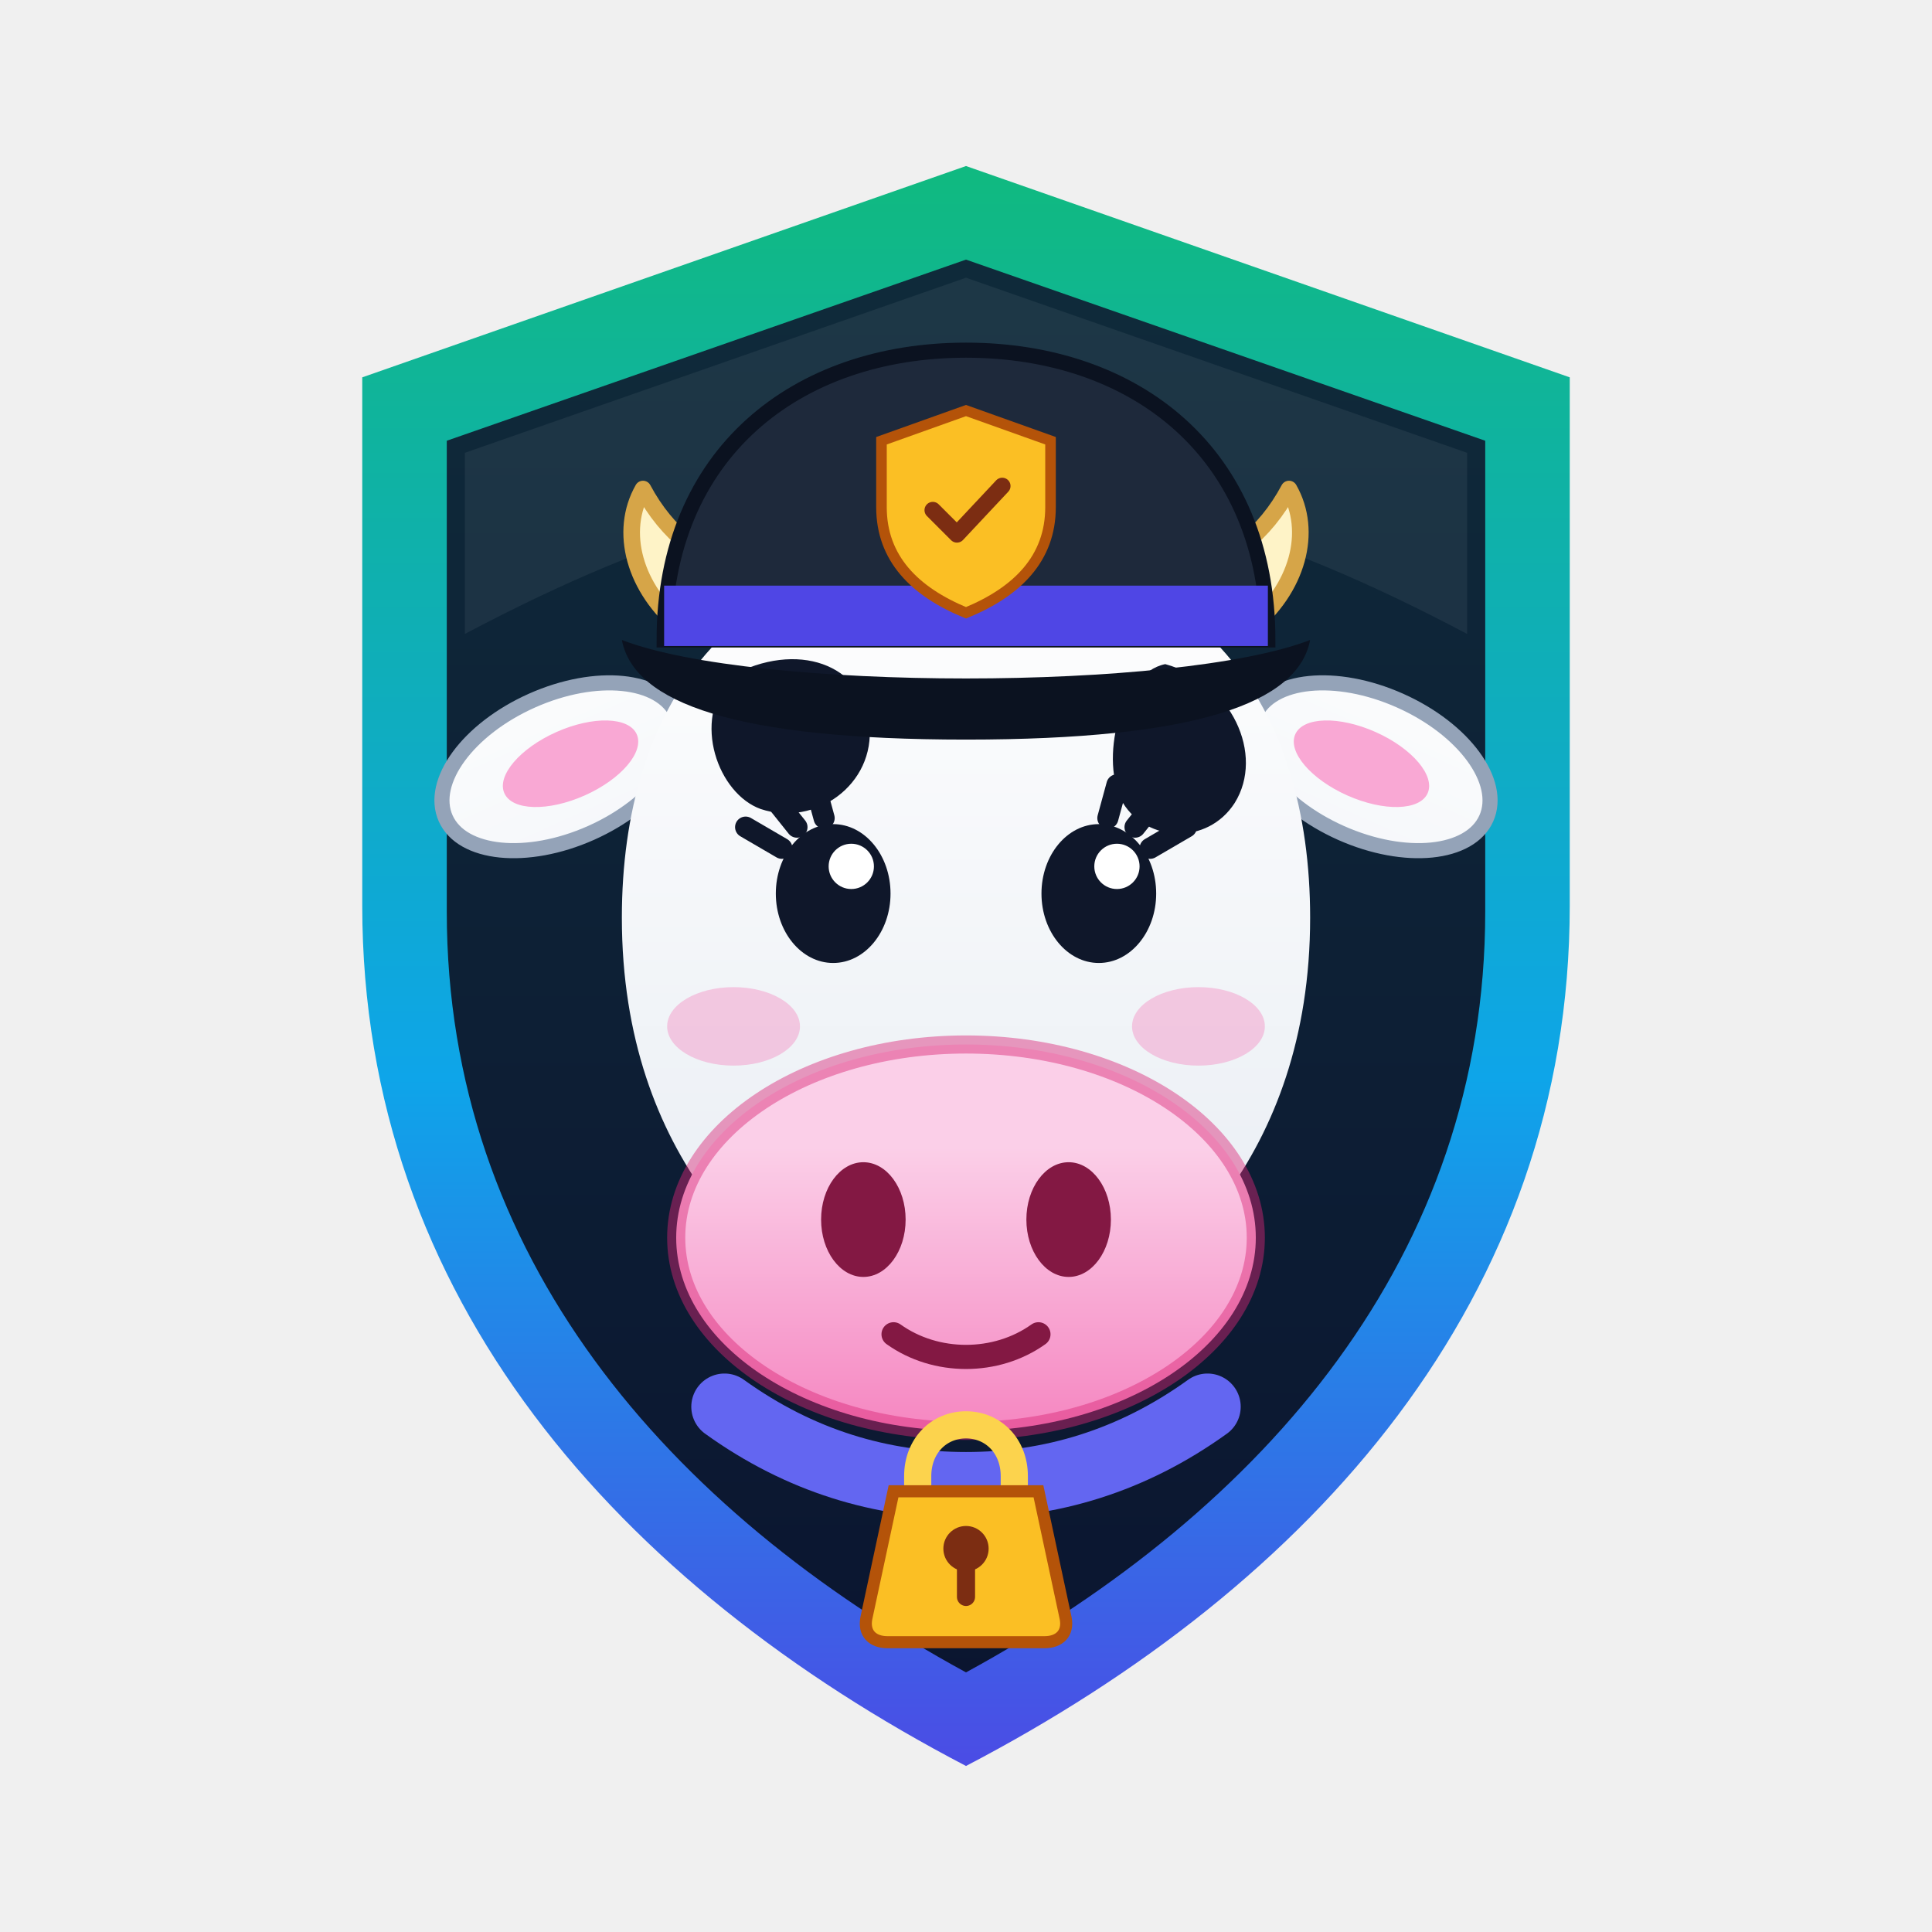
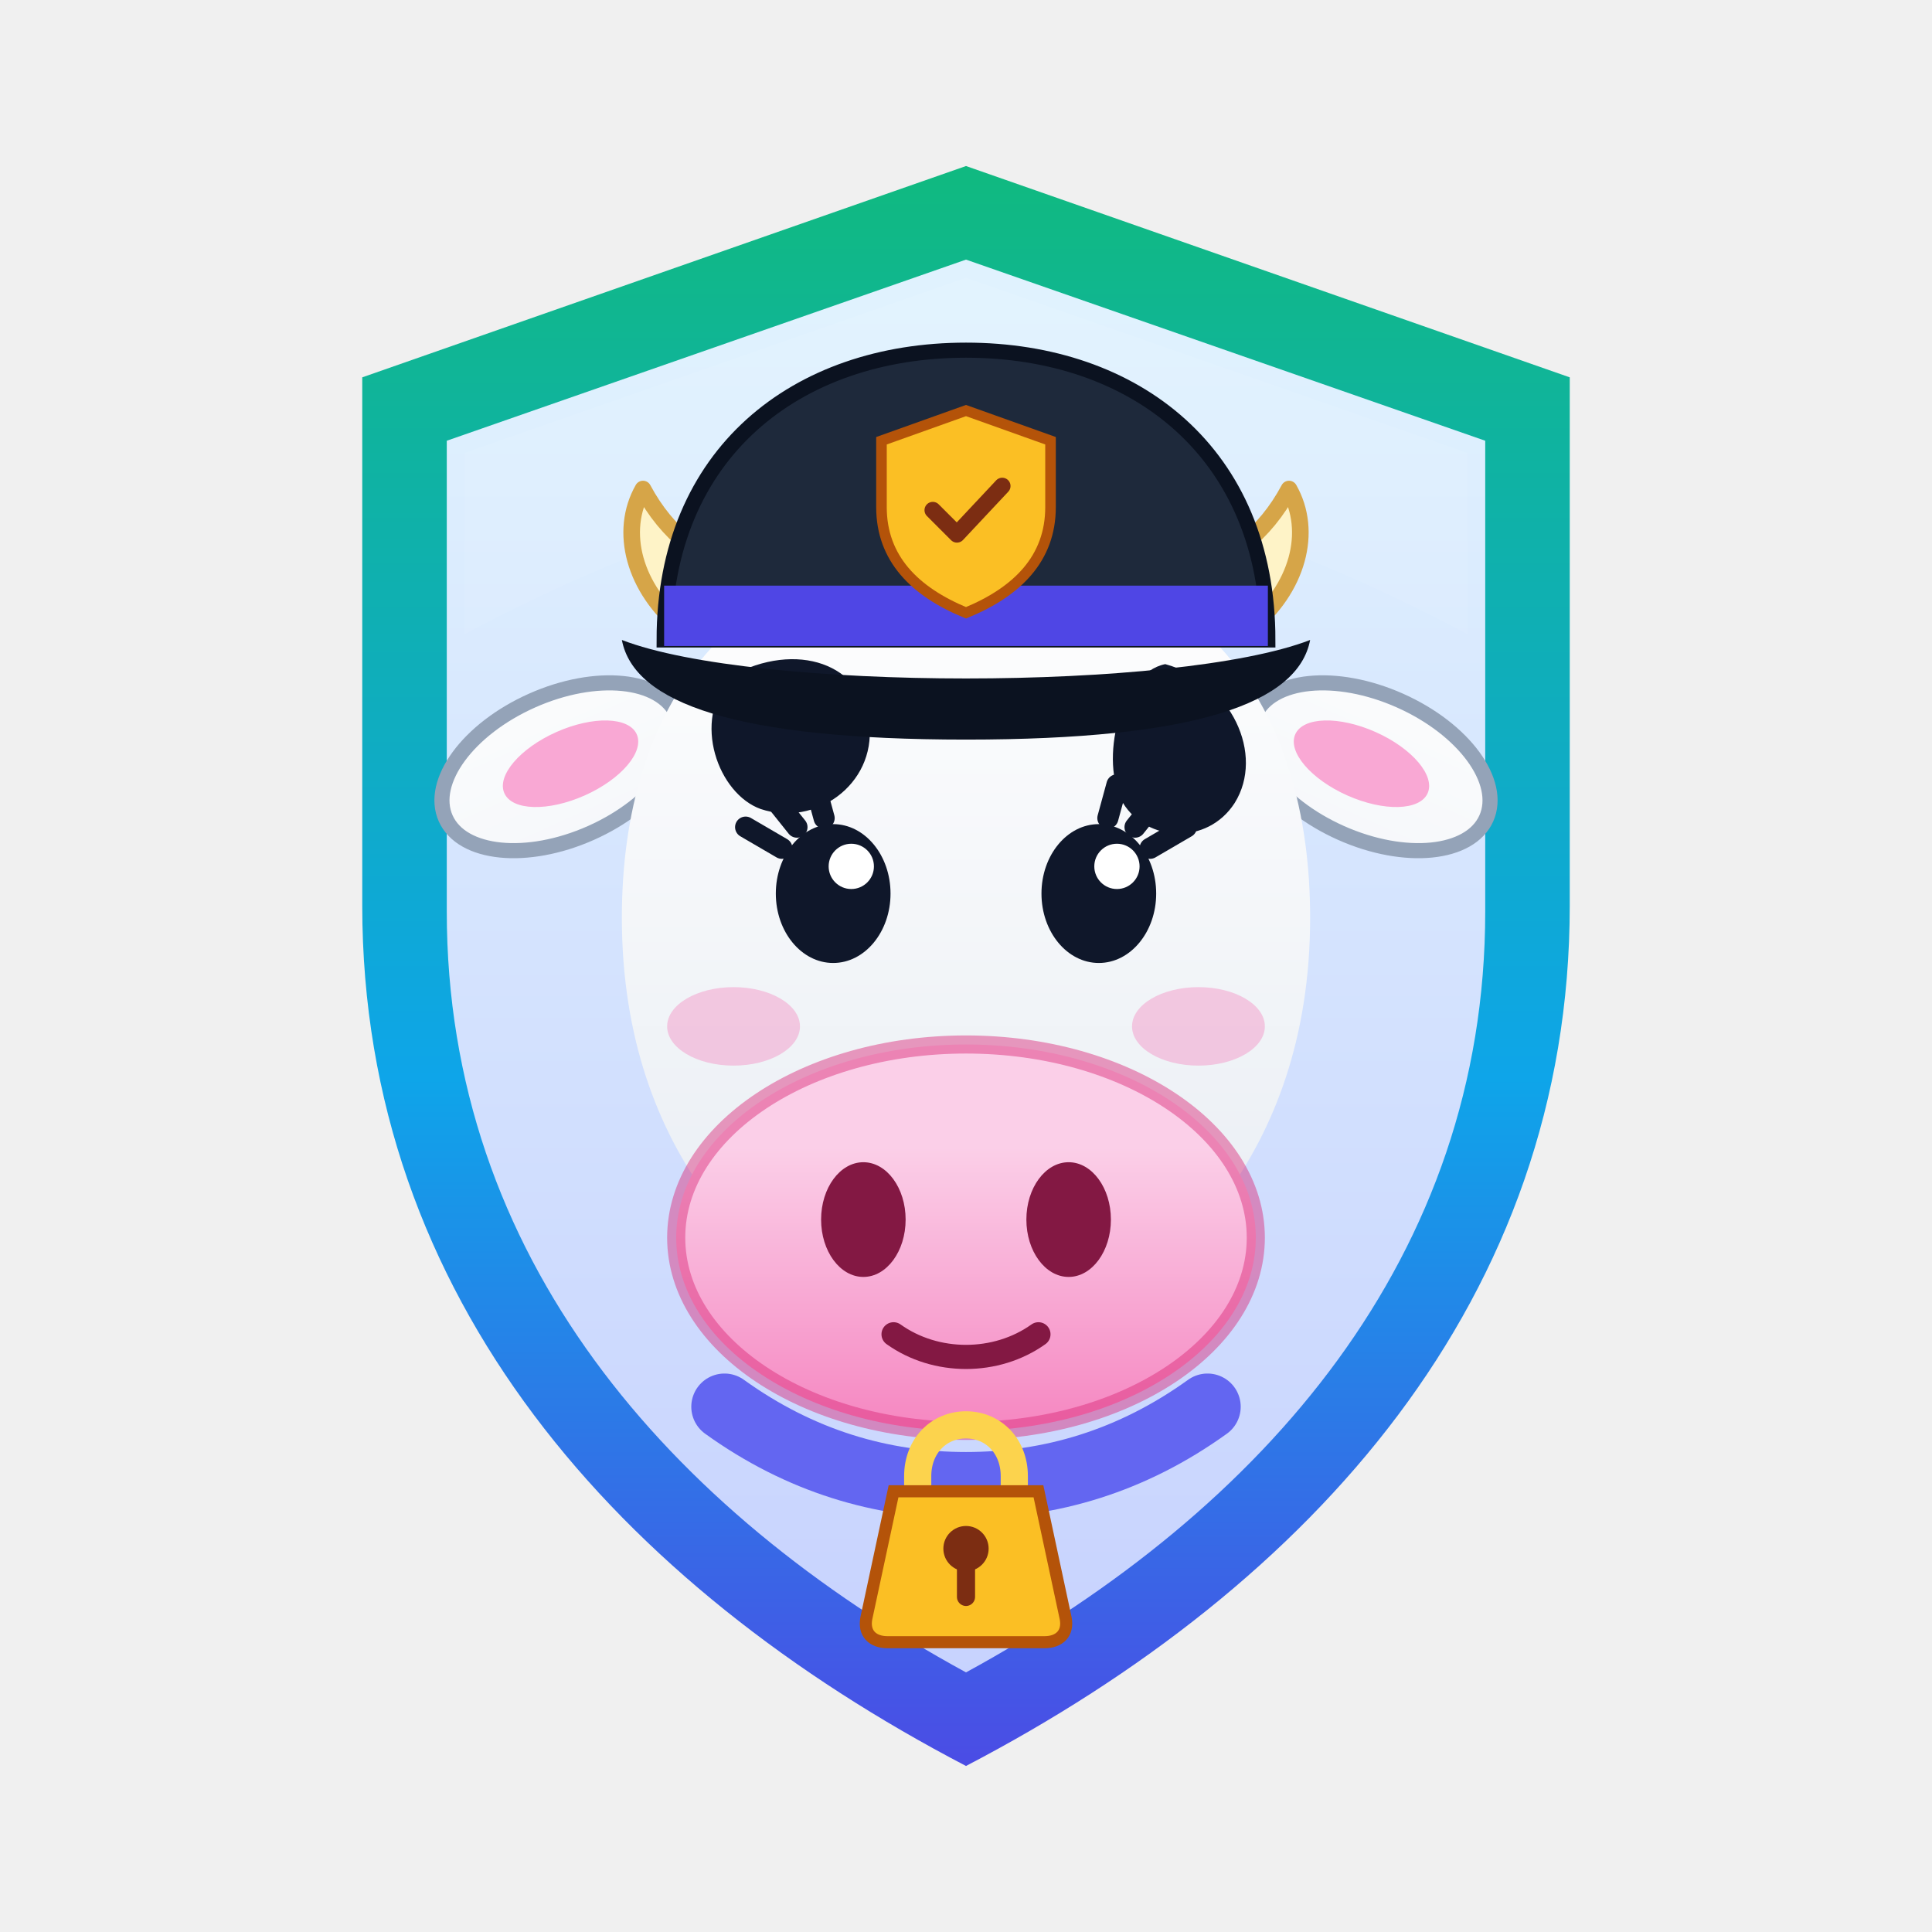
<svg xmlns="http://www.w3.org/2000/svg" viewBox="0 0 64 64" fill="none">
  <defs>
    <pattern id="check" width="2.4" height="2.4" patternUnits="userSpaceOnUse">
      <rect width="1.2" height="2.4" fill="#422006" />
      <rect width="2.4" height="1.2" fill="#422006" fill-opacity=".6" />
    </pattern>
    <linearGradient id="cowsecBg" x1="0" y1="0" x2="64" y2="64" gradientUnits="userSpaceOnUse">
      <stop offset="0%" stop-color="#0b1530" />
      <stop offset="100%" stop-color="#050a18" />
    </linearGradient>
    <linearGradient id="cowsecRim" x1="0" y1="0" x2="64" y2="64" gradientUnits="userSpaceOnUse">
      <stop offset="0%" stop-color="#34d399" stop-opacity="0.9" />
      <stop offset="50%" stop-color="#38bdf8" stop-opacity="0.5" />
      <stop offset="100%" stop-color="#818cf8" stop-opacity="0.85" />
    </linearGradient>
    <linearGradient id="cowsecShield" x1="32" y1="6" x2="32" y2="60" gradientUnits="userSpaceOnUse">
      <stop offset="0%" stop-color="#10b981" />
      <stop offset="55%" stop-color="#0ea5e9" />
      <stop offset="100%" stop-color="#4f46e5" />
    </linearGradient>
    <linearGradient id="cowsecShieldInner" x1="32" y1="10" x2="32" y2="56" gradientUnits="userSpaceOnUse">
-       <stop offset="0%" stop-color="#0f2a3a" />
-       <stop offset="100%" stop-color="#0b1530" />
+       <stop offset="0%" stop-color="#e0f2fe" />
+       <stop offset="100%" stop-color="#c7d2fe" />
    </linearGradient>
    <linearGradient id="cowsecHead" x1="32" y1="18" x2="32" y2="50" gradientUnits="userSpaceOnUse">
      <stop offset="0%" stop-color="#ffffff" />
      <stop offset="100%" stop-color="#e2e8f0" />
    </linearGradient>
    <linearGradient id="cowsecMuzzle" x1="32" y1="38" x2="32" y2="50" gradientUnits="userSpaceOnUse">
      <stop offset="0%" stop-color="#fbcfe8" />
      <stop offset="100%" stop-color="#f472b6" />
    </linearGradient>
  </defs>
  <path d="M32 5.5L52 12.5V30C52 43 43.5 52.5 32 58.5C20.5 52.5 12 43 12 30V12.5L32 5.5Z" fill="url(#cowsecShield)" />
  <path d="M32 8.6L49.2 14.6V30.2C49.2 41.6 41.9 50 32 55.4C22.1 50 14.8 41.6 14.8 30.2V14.6L32 8.6Z" fill="url(#cowsecShieldInner)" />
  <path d="M32 9.2L48.6 15V21C42 17.5 37 16.2 32 16.2C27 16.2 22 17.5 15.4 21V15L32 9.2Z" fill="#ffffff" fill-opacity="0.06" />
  <path d="M22.6 20.8C21 19.5 20.5 17.6 21.3 16.2C22.1 17.7 23.3 18.6 24.8 19.1Z" fill="#fef3c7" stroke="#d6a548" stroke-width="0.55" stroke-linejoin="round" />
  <path d="M41.4 20.8C43 19.5 43.5 17.6 42.7 16.2C41.9 17.7 40.7 18.6 39.2 19.1Z" fill="#fef3c7" stroke="#d6a548" stroke-width="0.55" stroke-linejoin="round" />
  <ellipse cx="18.6" cy="25.4" rx="4.2" ry="2.4" transform="rotate(-24 18.6 25.4)" fill="url(#cowsecHead)" stroke="#94a3b8" stroke-width="0.5" />
  <ellipse cx="18.9" cy="25.3" rx="2.4" ry="1.15" transform="rotate(-24 18.9 25.3)" fill="#f9a8d4" />
  <ellipse cx="45.4" cy="25.4" rx="4.2" ry="2.4" transform="rotate(24 45.4 25.4)" fill="url(#cowsecHead)" stroke="#94a3b8" stroke-width="0.5" />
  <ellipse cx="45.1" cy="25.3" rx="2.4" ry="1.15" transform="rotate(24 45.1 25.3)" fill="#f9a8d4" />
  <path d="M32 18.2C39.8 18.2 43.4 23.4 43.4 30.4C43.4 34.4 42.2 37.4 40.6 39.6L23.4 39.6C21.8 37.4 20.6 34.4 20.6 30.4C20.6 23.4 24.2 18.2 32 18.2Z" fill="url(#cowsecHead)" />
  <path d="M24.2 22.4C26.4 21.2 28.6 22 28.8 24C29 26 27 27.4 25.2 26.8C23.8 26.3 22.9 23.9 24.2 22.4Z" fill="#0f172a" />
  <path d="M38.6 22C40.8 22.6 41.9 25 40.9 26.6C40 28 38 27.9 37.2 26.6C36.4 25.2 37.1 22.3 38.6 22Z" fill="#0f172a" />
  <path d="M29.2 18.9C30.2 17.2 31.4 16.9 32.3 18.3C33.1 16.8 34.6 17.1 35.1 18.9C33.9 19.6 30.6 19.7 29.2 18.9Z" fill="#0f172a" />
  <ellipse cx="27.6" cy="29.6" rx="1.9" ry="2.3" fill="#0f172a" />
  <ellipse cx="36.4" cy="29.6" rx="1.9" ry="2.3" fill="#0f172a" />
  <circle cx="28.2" cy="28.7" r="0.75" fill="#ffffff" />
  <circle cx="37" cy="28.7" r="0.75" fill="#ffffff" />
  <g stroke="#0f172a" stroke-width="0.7" stroke-linecap="round">
    <path d="M25.9 28.1L24.7 27.4" />
    <path d="M26.4 27.4L25.6 26.4" />
    <path d="M27.3 27.1L27 26" />
    <path d="M38.1 28.1L39.3 27.4" />
    <path d="M37.6 27.4L38.4 26.4" />
    <path d="M36.7 27.1L37 26" />
  </g>
  <ellipse cx="24.3" cy="34" rx="2.2" ry="1.3" fill="#f472b6" fill-opacity="0.35" />
  <ellipse cx="39.7" cy="34" rx="2.2" ry="1.3" fill="#f472b6" fill-opacity="0.35" />
  <ellipse cx="32" cy="41" rx="9.6" ry="6.4" fill="url(#cowsecMuzzle)" stroke="#db2777" stroke-opacity="0.45" stroke-width="0.6" />
  <ellipse cx="28.6" cy="40.4" rx="1.4" ry="1.9" fill="#831843" />
  <ellipse cx="35.4" cy="40.4" rx="1.4" ry="1.9" fill="#831843" />
  <path d="M29.6 44.2C31 45.2 33 45.2 34.4 44.2" stroke="#831843" stroke-width="0.8" stroke-linecap="round" />
  <path d="M24 46.6C26.5 48.4 29.2 49.2 32 49.2C34.8 49.2 37.5 48.4 40 46.6" stroke="#6366f1" stroke-width="2.2" stroke-linecap="round" />
  <path d="M30.4 49.6V48.9C30.4 47.9 31.1 47.2 32 47.2C32.9 47.2 33.6 47.9 33.6 48.9V49.6" stroke="#fcd34d" stroke-width="0.9" />
  <path d="M29.6 49.4H34.4L35.3 53.6C35.4 54.1 35.1 54.4 34.6 54.4H29.4C28.9 54.4 28.6 54.1 28.7 53.6Z" fill="#fbbf24" stroke="#b45309" stroke-width="0.4" />
  <circle cx="32" cy="51.3" r="0.75" fill="#7c2d12" />
  <path d="M32 51.6V52.9" stroke="#7c2d12" stroke-width="0.6" stroke-linecap="round" />
  <path d="M22 21.2C22 15 26.4 11.6 32 11.6C37.6 11.6 42 15 42 21.2Z" fill="#1e293b" stroke="#0b1220" stroke-width=".5" />
  <path d="M22 19.4H42V21.4H22Z" fill="#4f46e5" />
  <path d="M20.6 21.2C25 22.9 39 22.9 43.4 21.2C43 23.3 39.6 24.5 32 24.5C24.4 24.5 21 23.3 20.6 21.2Z" fill="#0b1220" />
  <path d="M32 13.6L34.8 14.6V16.8C34.8 18.5 33.7 19.6 32 20.3C30.3 19.6 29.2 18.5 29.2 16.8V14.6Z" fill="#fbbf24" stroke="#b45309" stroke-width=".35" />
  <path d="M30.9 16.9L31.7 17.7L33.2 16.1" stroke="#7c2d12" stroke-width=".55" stroke-linecap="round" stroke-linejoin="round" />
</svg>
